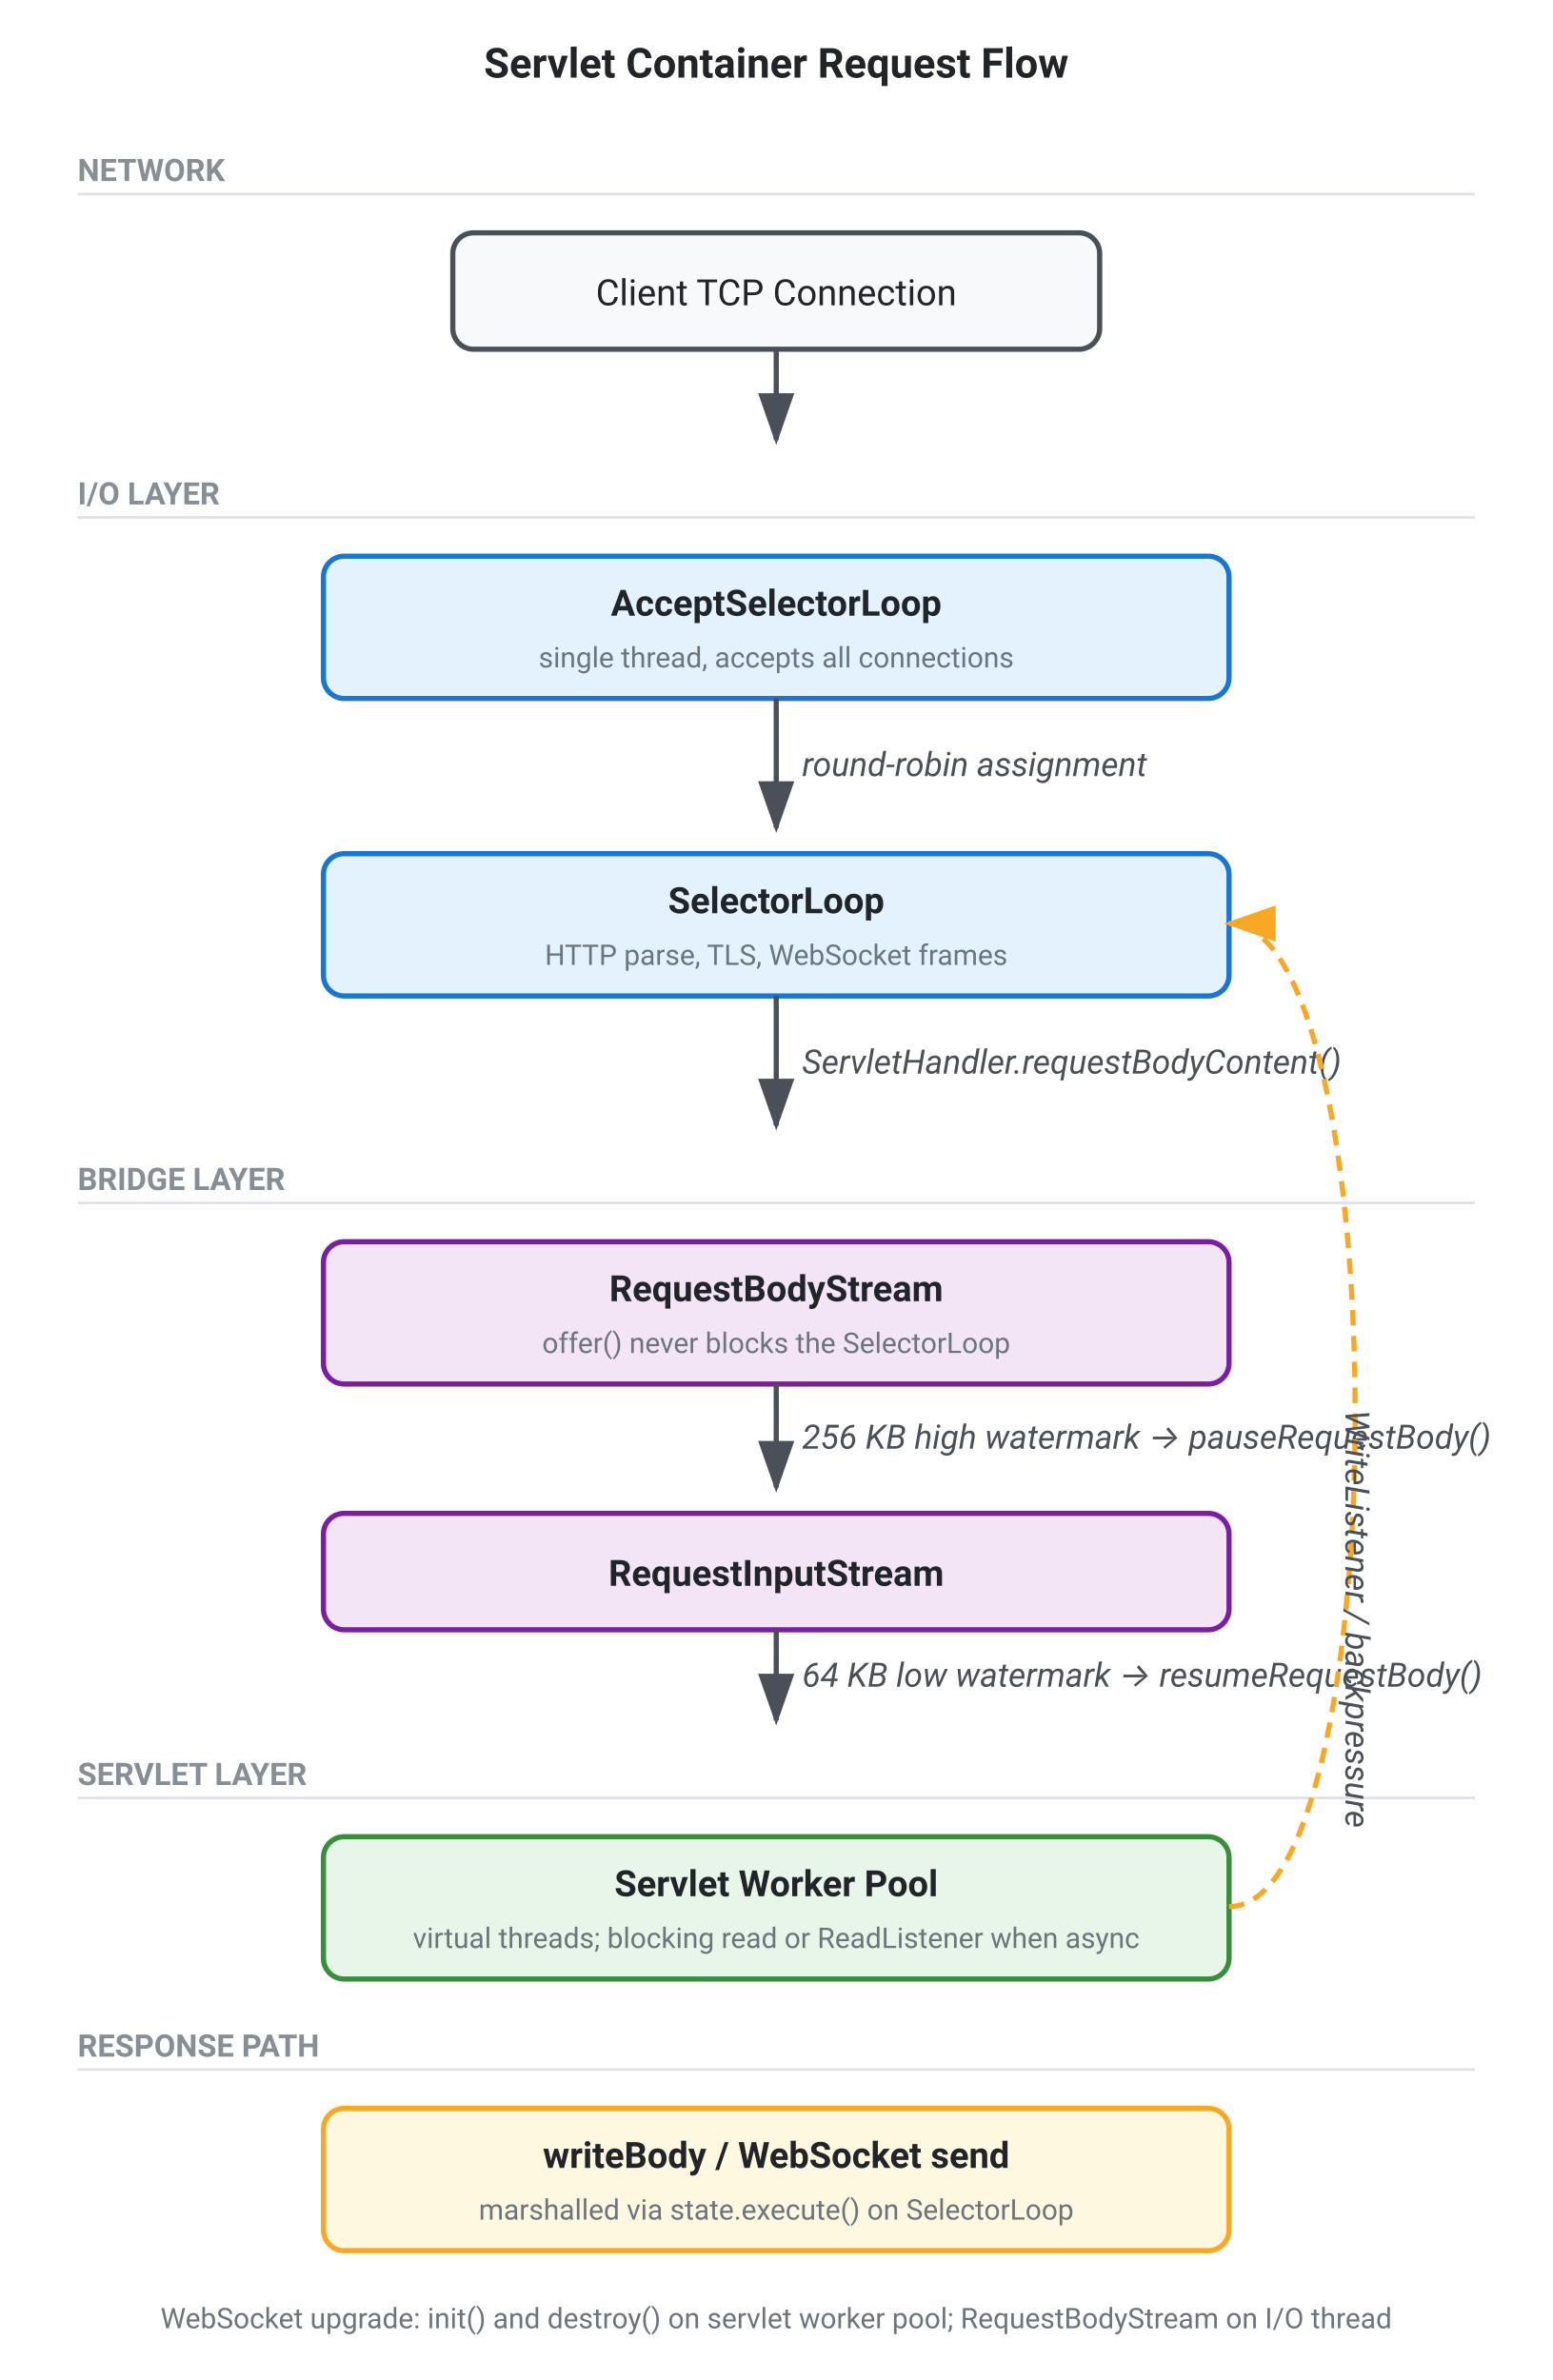
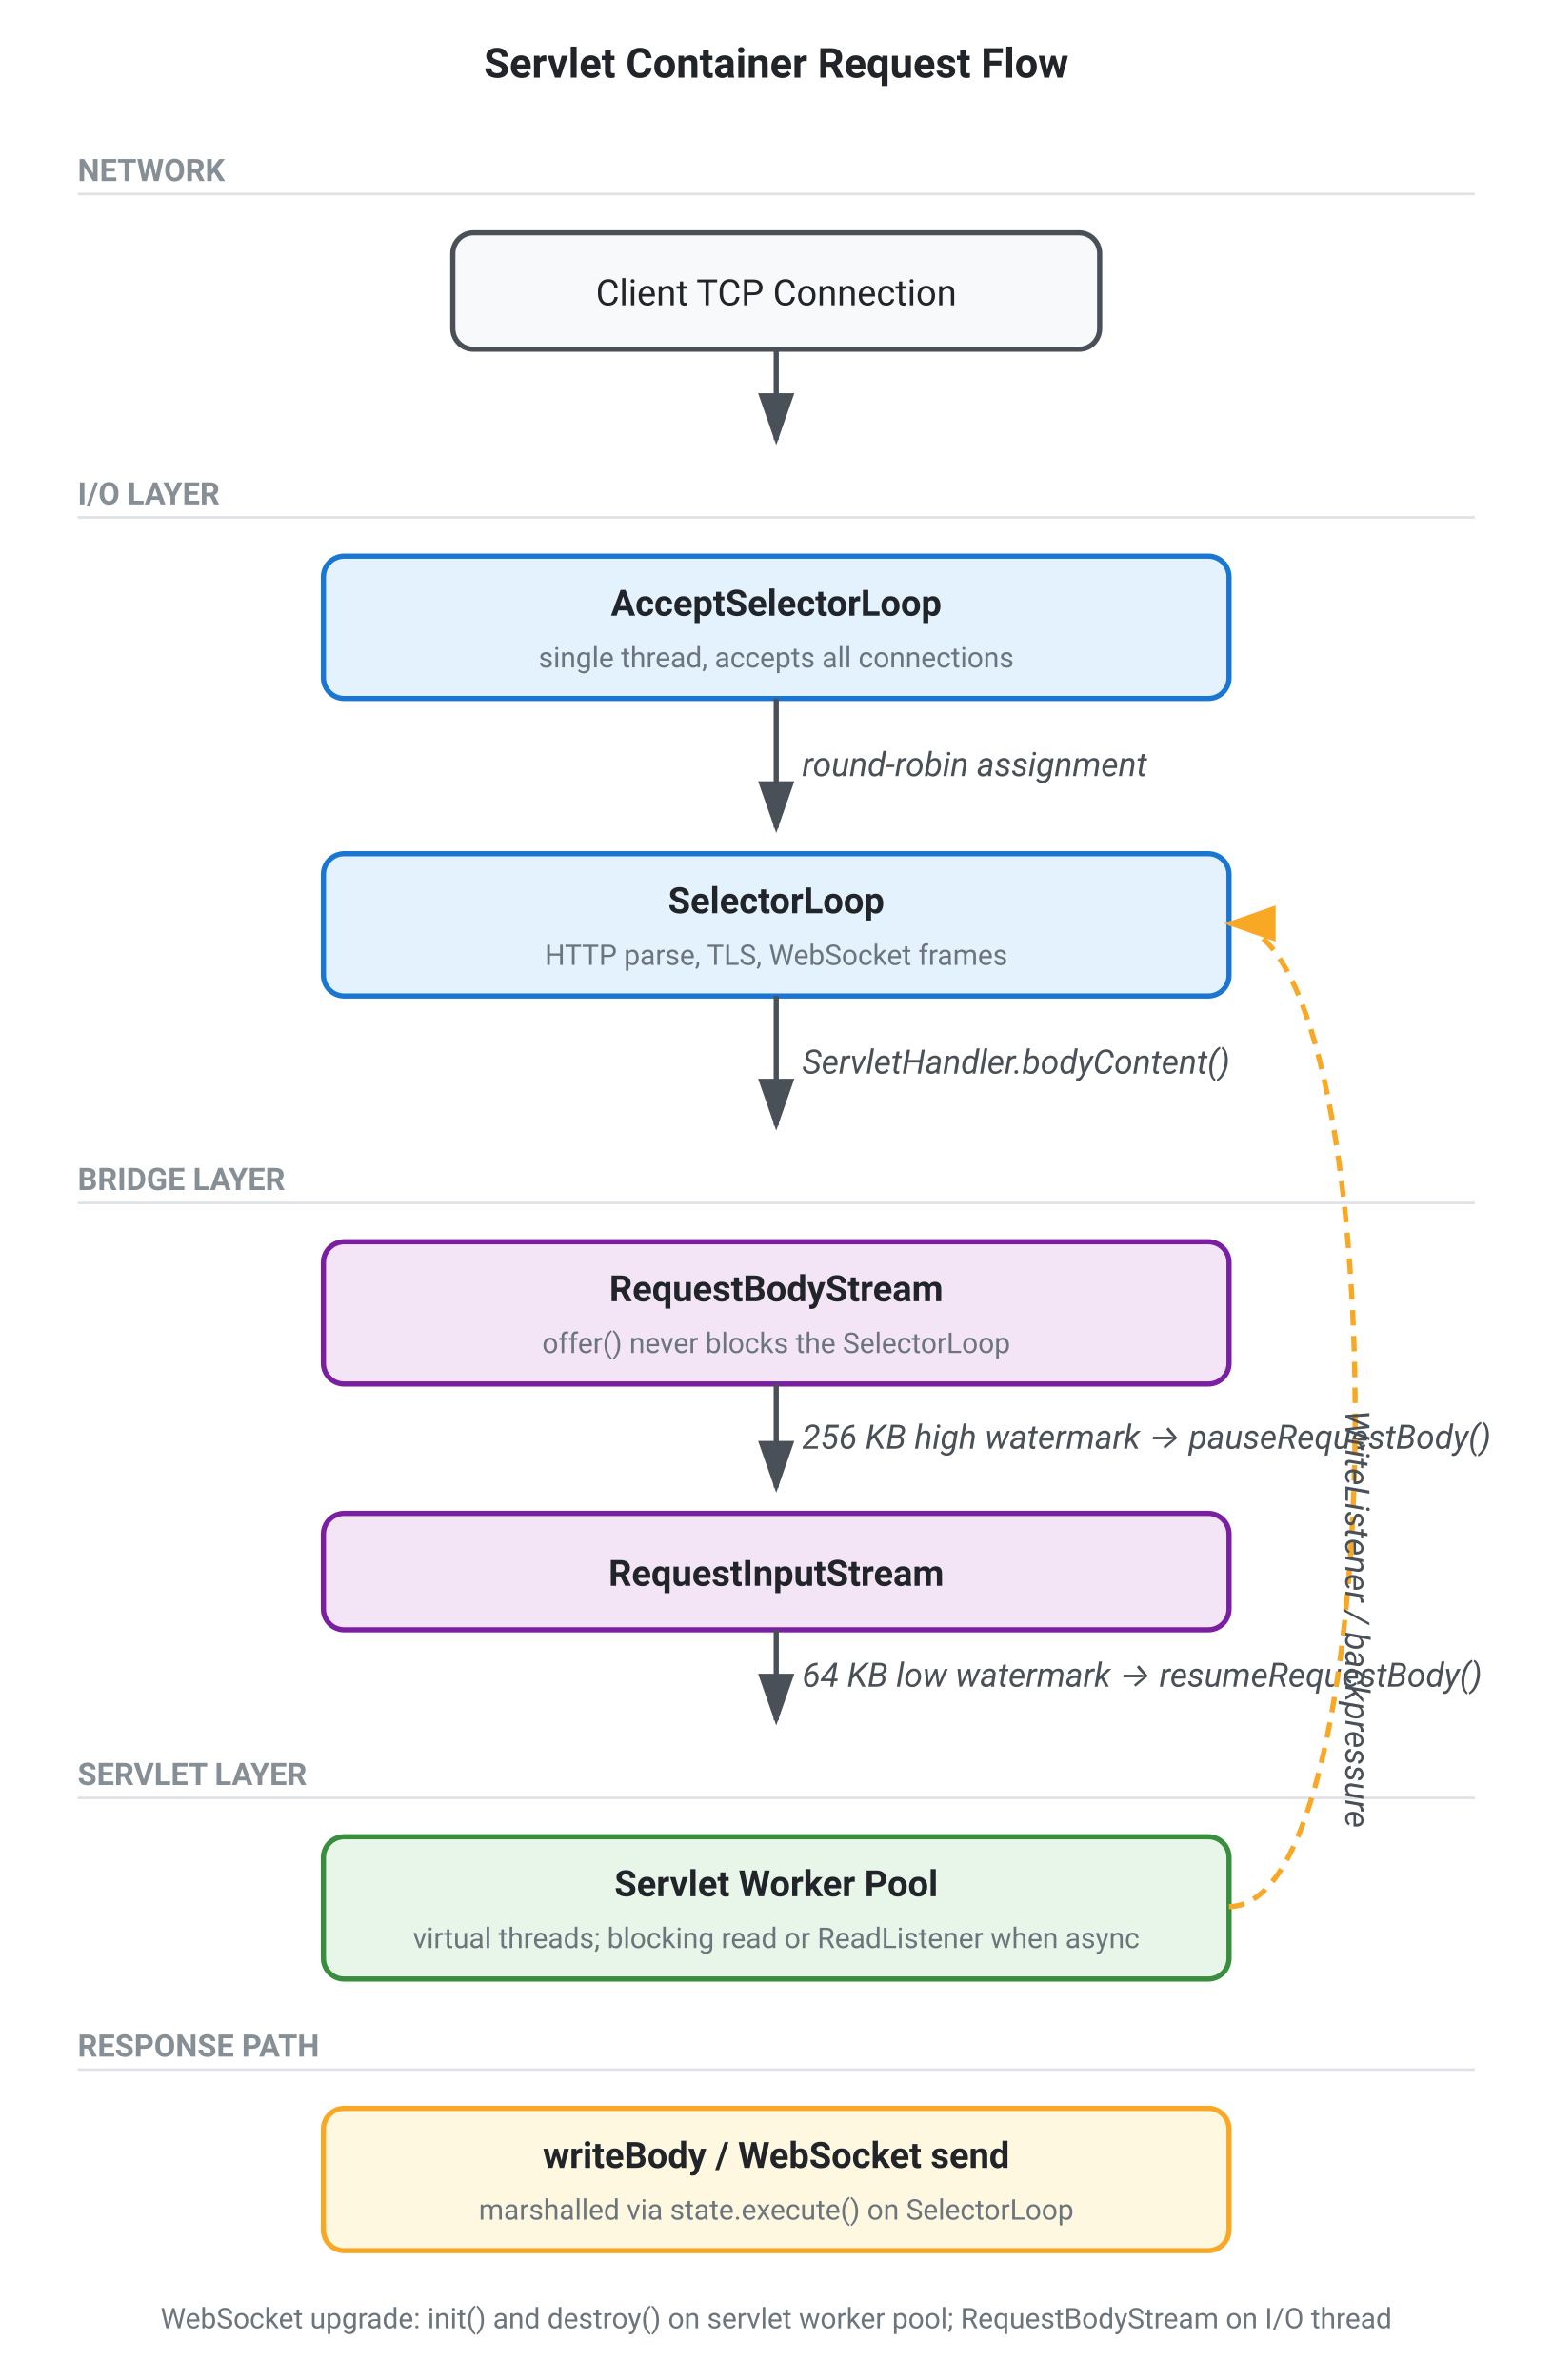
<svg xmlns="http://www.w3.org/2000/svg" viewBox="0 0 600 920" width="600" height="920">
  <defs>
    <style>
      .box { fill: #f8f9fa; stroke: #495057; stroke-width: 2; }
      .box-io { fill: #e3f2fd; stroke: #1976d2; stroke-width: 2; }
      .box-bridge { fill: #f3e5f5; stroke: #7b1fa2; stroke-width: 2; }
      .box-servlet { fill: #e8f5e9; stroke: #388e3c; stroke-width: 2; }
      .box-response { fill: #fff8e1; stroke: #f9a825; stroke-width: 2; }
      .arrow { fill: none; stroke: #495057; stroke-width: 2; marker-end: url(#arrowhead); }
      .arrow-back { fill: none; stroke: #f9a825; stroke-width: 2; stroke-dasharray: 6 4; marker-end: url(#arrowhead-gold); }
      .label { font-family: -apple-system, BlinkMacSystemFont, "Segoe UI", Roboto, sans-serif; font-size: 14px; fill: #212529; }
      .label-small { font-family: -apple-system, BlinkMacSystemFont, "Segoe UI", Roboto, sans-serif; font-size: 11px; fill: #6c757d; }
      .label-title { font-family: -apple-system, BlinkMacSystemFont, "Segoe UI", Roboto, sans-serif; font-size: 13px; fill: #495057; font-style: italic; }
      .section-label { font-family: -apple-system, BlinkMacSystemFont, "Segoe UI", Roboto, sans-serif; font-size: 12px; fill: #868e96; font-weight: bold; }
    </style>
    <marker id="arrowhead" markerWidth="10" markerHeight="7" refX="9" refY="3.5" orient="auto">
      <polygon points="0 0, 10 3.5, 0 7" fill="#495057" />
    </marker>
    <marker id="arrowhead-gold" markerWidth="10" markerHeight="7" refX="9" refY="3.5" orient="auto">
      <polygon points="0 0, 10 3.5, 0 7" fill="#f9a825" />
    </marker>
  </defs>
  <text x="300" y="30" text-anchor="middle" class="label" style="font-size: 16px; font-weight: bold;">Servlet Container Request Flow</text>
  <text x="30" y="70" class="section-label">NETWORK</text>
  <line x1="30" y1="75" x2="570" y2="75" stroke="#dee2e6" stroke-width="1" />
  <rect x="175" y="90" width="250" height="45" rx="8" class="box" />
  <text x="300" y="118" text-anchor="middle" class="label">Client TCP Connection</text>
  <line x1="300" y1="135" x2="300" y2="170" class="arrow" />
  <text x="30" y="195" class="section-label">I/O LAYER</text>
  <line x1="30" y1="200" x2="570" y2="200" stroke="#dee2e6" stroke-width="1" />
  <rect x="125" y="215" width="350" height="55" rx="8" class="box-io" />
  <text x="300" y="238" text-anchor="middle" class="label" style="font-weight: bold;">AcceptSelectorLoop</text>
  <text x="300" y="258" text-anchor="middle" class="label-small">single thread, accepts all connections</text>
  <line x1="300" y1="270" x2="300" y2="320" class="arrow" />
  <text x="310" y="300" class="label-title">round-robin assignment</text>
  <rect x="125" y="330" width="350" height="55" rx="8" class="box-io" />
  <text x="300" y="353" text-anchor="middle" class="label" style="font-weight: bold;">SelectorLoop</text>
  <text x="300" y="373" text-anchor="middle" class="label-small">HTTP parse, TLS, WebSocket frames</text>
  <line x1="300" y1="385" x2="300" y2="435" class="arrow" />
-   <text x="310" y="415" class="label-title">ServletHandler.requestBodyContent()</text>
+   <text x="310" y="415" class="label-title">ServletHandler.bodyContent()</text>
  <text x="30" y="460" class="section-label">BRIDGE LAYER</text>
  <line x1="30" y1="465" x2="570" y2="465" stroke="#dee2e6" stroke-width="1" />
  <rect x="125" y="480" width="350" height="55" rx="8" class="box-bridge" />
  <text x="300" y="503" text-anchor="middle" class="label" style="font-weight: bold;">RequestBodyStream</text>
  <text x="300" y="523" text-anchor="middle" class="label-small">offer() never blocks the SelectorLoop</text>
  <line x1="300" y1="535" x2="300" y2="575" class="arrow" />
  <text x="310" y="560" class="label-title">256 KB high watermark → pauseRequestBody()</text>
  <rect x="125" y="585" width="350" height="45" rx="8" class="box-bridge" />
  <text x="300" y="613" text-anchor="middle" class="label" style="font-weight: bold;">RequestInputStream</text>
  <line x1="300" y1="630" x2="300" y2="665" class="arrow" />
  <text x="310" y="652" class="label-title">64 KB low watermark → resumeRequestBody()</text>
  <text x="30" y="690" class="section-label">SERVLET LAYER</text>
  <line x1="30" y1="695" x2="570" y2="695" stroke="#dee2e6" stroke-width="1" />
  <rect x="125" y="710" width="350" height="55" rx="8" class="box-servlet" />
  <text x="300" y="733" text-anchor="middle" class="label" style="font-weight: bold;">Servlet Worker Pool</text>
  <text x="300" y="753" text-anchor="middle" class="label-small">virtual threads; blocking read or ReadListener when async</text>
  <text x="30" y="795" class="section-label">RESPONSE PATH</text>
  <line x1="30" y1="800" x2="570" y2="800" stroke="#dee2e6" stroke-width="1" />
  <rect x="125" y="815" width="350" height="55" rx="8" class="box-response" />
  <text x="300" y="838" text-anchor="middle" class="label" style="font-weight: bold;">writeBody / WebSocket send</text>
  <text x="300" y="858" text-anchor="middle" class="label-small">marshalled via state.execute() on SelectorLoop</text>
  <path d="M 475 737 C 540 737, 540 357, 475 357" class="arrow-back" fill="none" />
  <text x="520" y="545" class="label-title" transform="rotate(90 520 545)">WriteListener / backpressure</text>
  <text x="300" y="900" text-anchor="middle" class="label-small">WebSocket upgrade: init() and destroy() on servlet worker pool; RequestBodyStream on I/O thread</text>
</svg>
